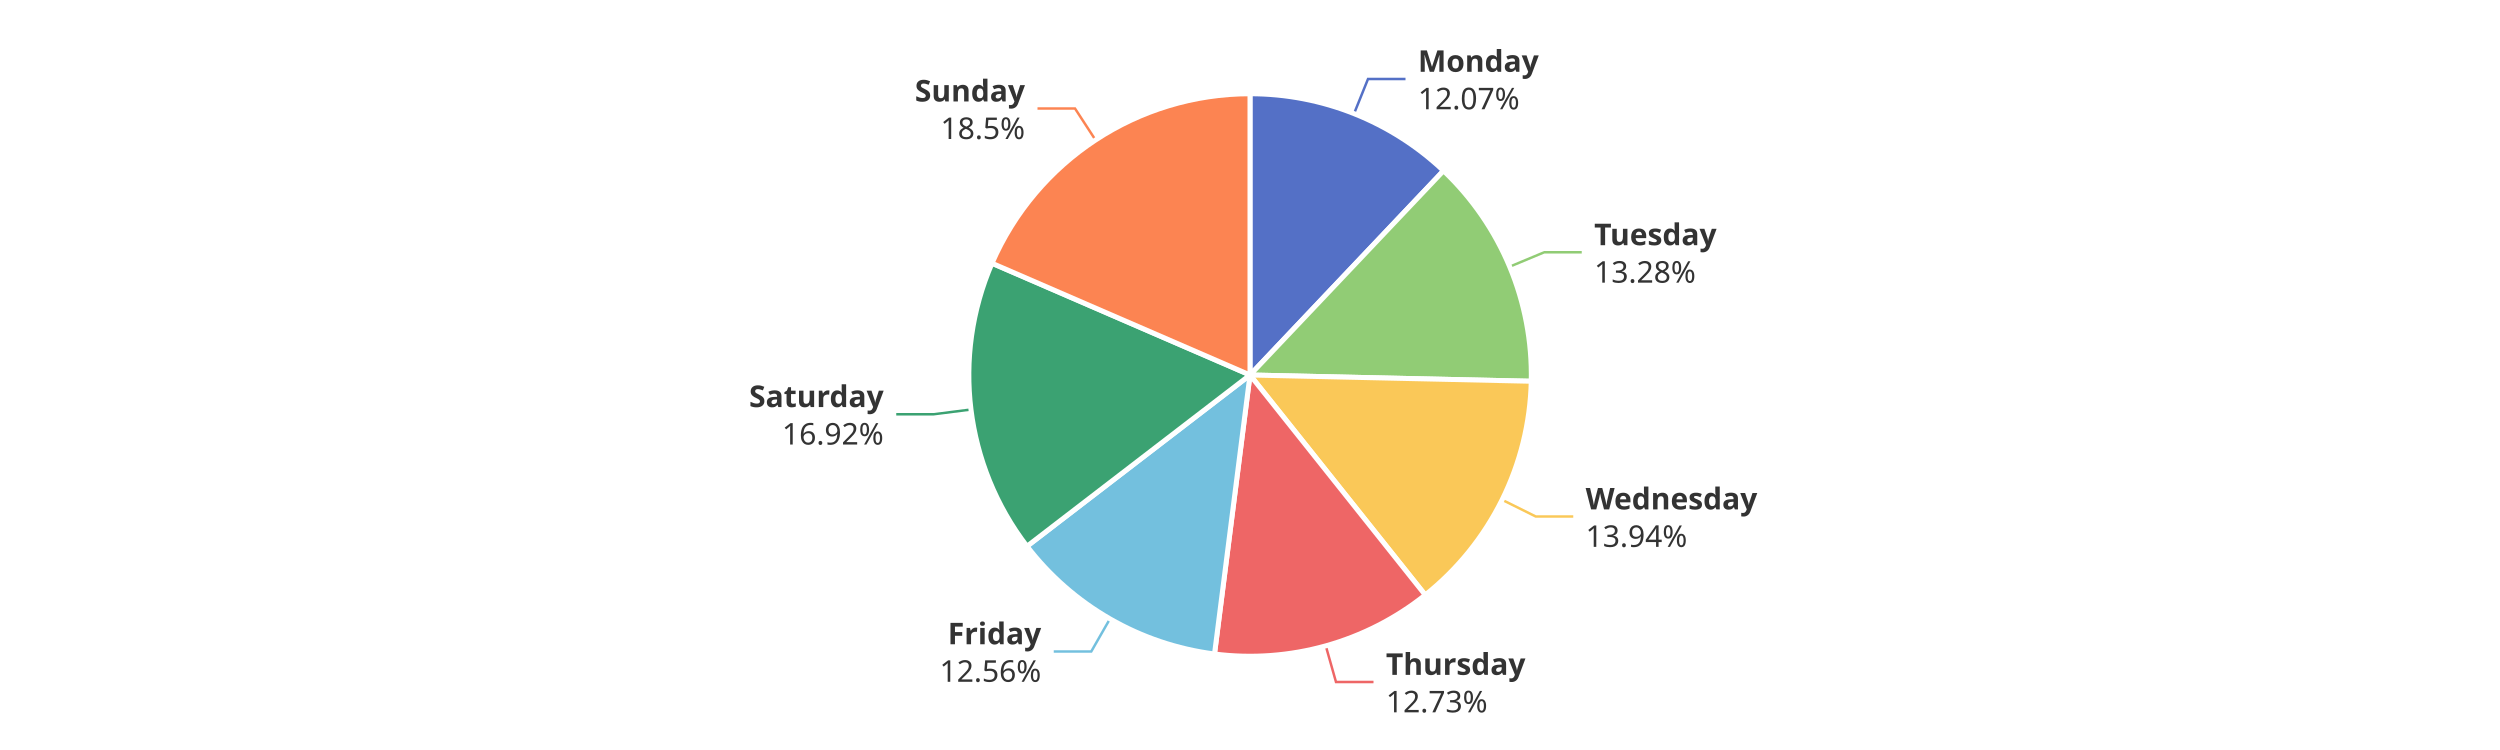
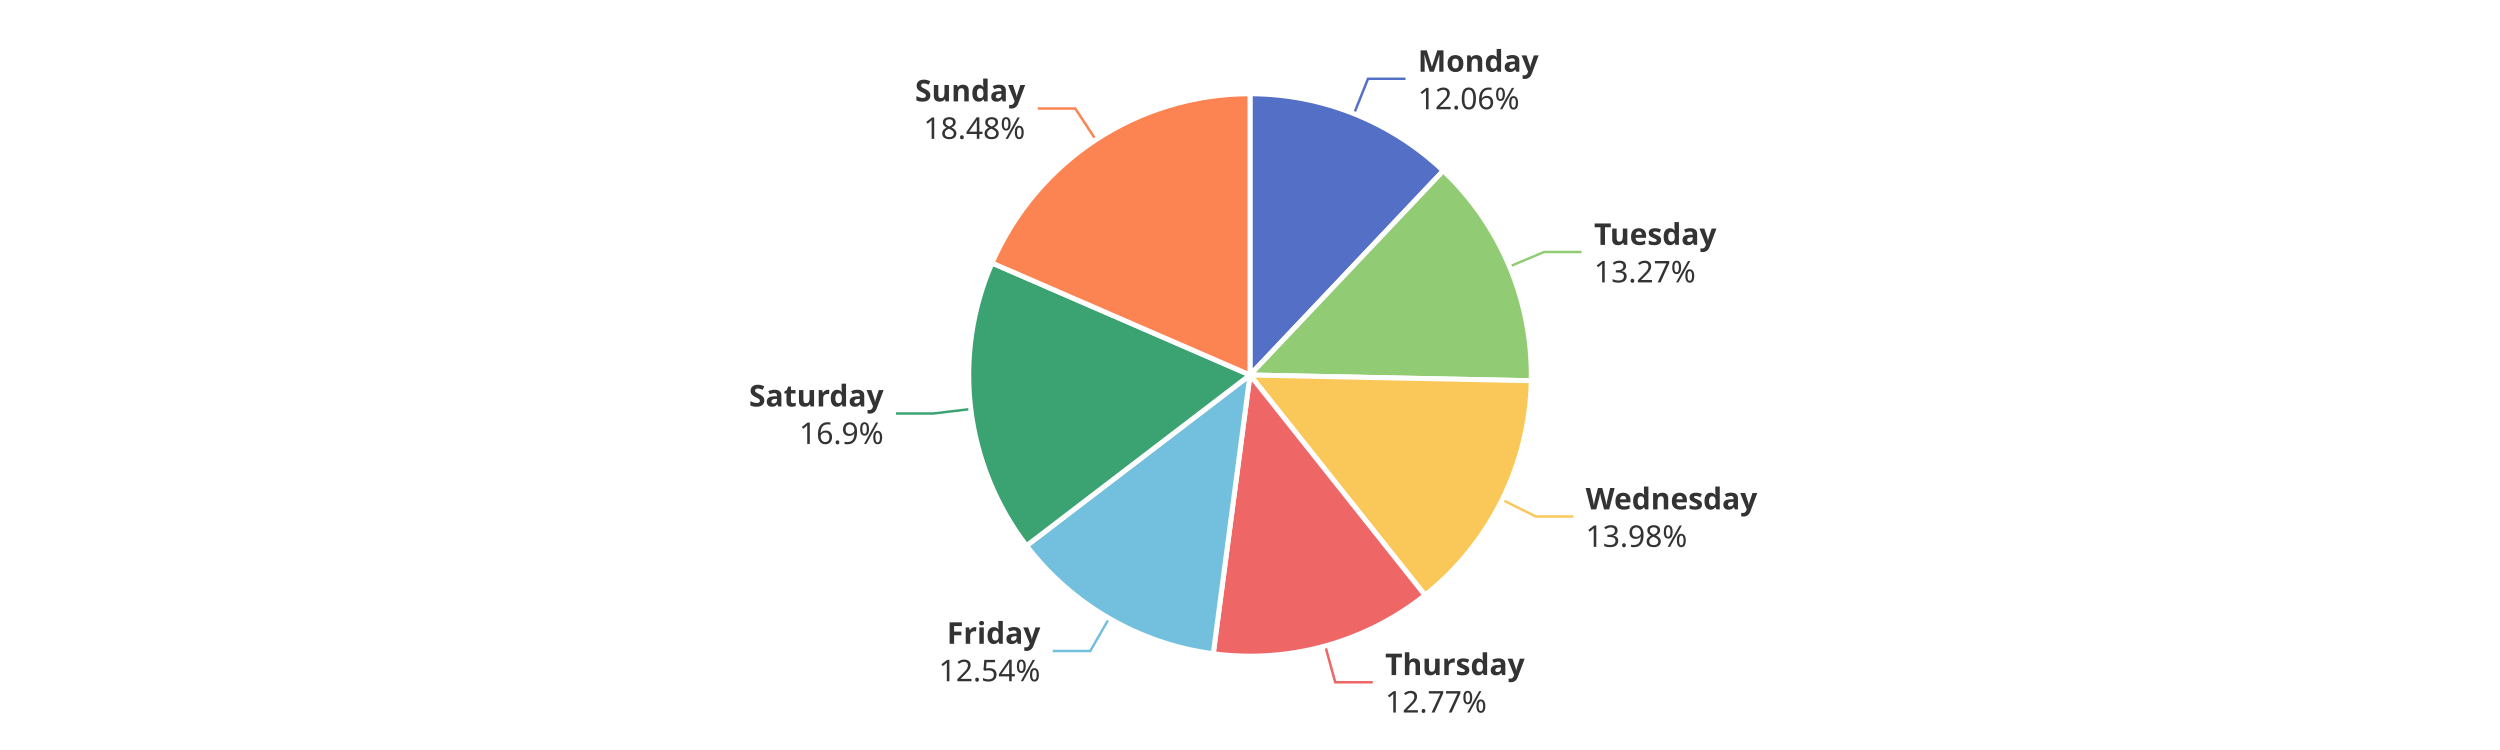
<svg xmlns="http://www.w3.org/2000/svg" width="1000" height="300" version="1.1" baseProfile="full" viewBox="0 0 1000 300">
  <rect width="1000" height="300" x="0" y="0" id="0" fill="#ffffff" />
-   <polyline points="541.6 45.5 547.2 31.6 562.2 31.6" fill="none" stroke="#5470c6" />
-   <polyline points="603.8 106.7 617.7 100.9 632.7 100.9" fill="none" stroke="#91cc75" />
+   <polyline points="541.6 45.5 547.2 31.5 562.2 31.5" fill="none" stroke="#5470c6" />
+   <polyline points="603.8 106.6 617.6 100.8 632.6 100.8" fill="none" stroke="#91cc75" />
  <polyline points="600.8 199.9 614.3 206.6 629.3 206.6" fill="none" stroke="#fac858" />
-   <polyline points="530.3 258.3 534.4 272.8 549.4 272.8" fill="none" stroke="#ee6666" />
-   <polyline points="444 247.5 436.5 260.6 421.5 260.6" fill="none" stroke="#73c0de" />
-   <polyline points="388.4 163.8 373.5 165.7 358.5 165.7" fill="none" stroke="#3ba272" />
-   <polyline points="438.2 56 430 43.4 415 43.4" fill="none" stroke="#fc8452" />
-   <path d="M500 37.5A112.5 112.5 0 0 1 577.4 68.3L500 150Z" fill="#5470c6" stroke="#fff" stroke-width="2" stroke-linejoin="round" />
-   <path d="M577.4 68.3A112.5 112.5 0 0 1 612.5 152.5L500 150Z" fill="#91cc75" stroke="#fff" stroke-width="2" stroke-linejoin="round" />
-   <path d="M612.5 152.5A112.5 112.5 0 0 1 570.1 238L500 150Z" fill="#fac858" stroke="#fff" stroke-width="2" stroke-linejoin="round" />
-   <path d="M570.1 238A112.5 112.5 0 0 1 485.8 261.6L500 150Z" fill="#ee6666" stroke="#fff" stroke-width="2" stroke-linejoin="round" />
-   <path d="M485.8 261.6A112.5 112.5 0 0 1 410.8 218.5L500 150Z" fill="#73c0de" stroke="#fff" stroke-width="2" stroke-linejoin="round" />
-   <path d="M410.8 218.5A112.5 112.5 0 0 1 396.8 105.3L500 150Z" fill="#3ba272" stroke="#fff" stroke-width="2" stroke-linejoin="round" />
-   <path d="M396.8 105.3A112.5 112.5 0 0 1 500 37.5L500 150Z" fill="#fc8452" stroke="#fff" stroke-width="2" stroke-linejoin="round" />
-   <path d="M0 -15l42.8 0l0 30l-42.8 0Z" transform="translate(567.1965 31.557)" fill="none" />
-   <text dominant-baseline="central" text-anchor="start" style="font-size:12px;font-family:sans-serif;font-weight:bold;" y="-7.5" transform="translate(567.1965 31.557)" fill="#333" stroke="rgb(255,255,255)" stroke-width="2" paint-order="stroke" stroke-miterlimit="2">Monday</text>
-   <text dominant-baseline="central" text-anchor="start" style="font-size:12px;font-family:sans-serif;" y="7.5" transform="translate(567.1965 31.557)" fill="#333" stroke="rgb(255,255,255)" stroke-width="2" paint-order="stroke" stroke-miterlimit="2">12.07%</text>
-   <path d="M0 -15l46.2 0l0 30l-46.2 0Z" transform="translate(637.6716 100.912)" fill="none" />
-   <text dominant-baseline="central" text-anchor="start" style="font-size:12px;font-family:sans-serif;font-weight:bold;" y="-7.5" transform="translate(637.6716 100.912)" fill="#333" stroke="rgb(255,255,255)" stroke-width="2" paint-order="stroke" stroke-miterlimit="2">Tuesday</text>
-   <text dominant-baseline="central" text-anchor="start" style="font-size:12px;font-family:sans-serif;" y="7.5" transform="translate(637.6716 100.912)" fill="#333" stroke="rgb(255,255,255)" stroke-width="2" paint-order="stroke" stroke-miterlimit="2">13.28%</text>
+   <polyline points="530.1 258.4 534.1 272.9 549.1 272.9" fill="none" stroke="#ee6666" />
+   <polyline points="443.6 247.4 436.1 260.4 421.1 260.4" fill="none" stroke="#73c0de" />
+   <polyline points="388.3 163.6 373.4 165.4 358.4 165.4" fill="none" stroke="#3ba272" />
+   <polyline points="438.3 55.9 430.1 43.4 415.1 43.4" fill="none" stroke="#fc8452" />
+   <path d="M500 37.5A112.5 112.5 0 0 1 577.3 68.3L500 150Z" fill="#5470c6" stroke="#fff" stroke-width="2" stroke-linejoin="round" />
+   <path d="M577.3 68.3A112.5 112.5 0 0 1 612.5 152.3L500 150Z" fill="#91cc75" stroke="#fff" stroke-width="2" stroke-linejoin="round" />
+   <path d="M612.5 152.3A112.5 112.5 0 0 1 570 238.1L500 150Z" fill="#fac858" stroke="#fff" stroke-width="2" stroke-linejoin="round" />
+   <path d="M570 238.1A112.5 112.5 0 0 1 485.3 261.5L500 150Z" fill="#ee6666" stroke="#fff" stroke-width="2" stroke-linejoin="round" />
+   <path d="M485.3 261.5A112.5 112.5 0 0 1 410.6 218.3L500 150Z" fill="#73c0de" stroke="#fff" stroke-width="2" stroke-linejoin="round" />
+   <path d="M410.6 218.3A112.5 112.5 0 0 1 396.8 105.2L500 150Z" fill="#3ba272" stroke="#fff" stroke-width="2" stroke-linejoin="round" />
+   <path d="M396.8 105.2A112.5 112.5 0 0 1 500 37.5L500 150Z" fill="#fc8452" stroke="#fff" stroke-width="2" stroke-linejoin="round" />
+   <path d="M0 -15l42.8 0l0 30l-42.8 0Z" transform="translate(567.1593 31.5422)" fill="none" />
+   <text dominant-baseline="central" text-anchor="start" style="font-size:12px;font-family:sans-serif;font-weight:bold;" y="-7.5" transform="translate(567.1593 31.5422)" fill="#333" stroke="rgb(255,255,255)" stroke-width="2" paint-order="stroke" stroke-miterlimit="2">Monday</text>
+   <text dominant-baseline="central" text-anchor="start" style="font-size:12px;font-family:sans-serif;" y="7.5" transform="translate(567.1593 31.5422)" fill="#333" stroke="rgb(255,255,255)" stroke-width="2" paint-order="stroke" stroke-miterlimit="2">12.06%</text>
+   <path d="M0 -15l46.2 0l0 30l-46.2 0Z" transform="translate(637.6253 100.8011)" fill="none" />
+   <text dominant-baseline="central" text-anchor="start" style="font-size:12px;font-family:sans-serif;font-weight:bold;" y="-7.5" transform="translate(637.6253 100.8011)" fill="#333" stroke="rgb(255,255,255)" stroke-width="2" paint-order="stroke" stroke-miterlimit="2">Tuesday</text>
+   <text dominant-baseline="central" text-anchor="start" style="font-size:12px;font-family:sans-serif;" y="7.5" transform="translate(637.6253 100.8011)" fill="#333" stroke="rgb(255,255,255)" stroke-width="2" paint-order="stroke" stroke-miterlimit="2">13.27%</text>
  <path d="M0 -15l63.6 0l0 30l-63.6 0Z" transform="translate(634.2507 206.5953)" fill="none" />
  <text dominant-baseline="central" text-anchor="start" style="font-size:12px;font-family:sans-serif;font-weight:bold;" y="-7.5" transform="translate(634.2507 206.5953)" fill="#333" stroke="rgb(255,255,255)" stroke-width="2" paint-order="stroke" stroke-miterlimit="2">Wednesday</text>
-   <text dominant-baseline="central" text-anchor="start" style="font-size:12px;font-family:sans-serif;" y="7.5" transform="translate(634.2507 206.5953)" fill="#333" stroke="rgb(255,255,255)" stroke-width="2" paint-order="stroke" stroke-miterlimit="2">13.94%</text>
-   <path d="M0 -15l50.2 0l0 30l-50.2 0Z" transform="translate(554.3773 272.7781)" fill="none" />
-   <text dominant-baseline="central" text-anchor="start" style="font-size:12px;font-family:sans-serif;font-weight:bold;" y="-7.5" transform="translate(554.3773 272.7781)" fill="#333" stroke="rgb(255,255,255)" stroke-width="2" paint-order="stroke" stroke-miterlimit="2">Thursday</text>
-   <text dominant-baseline="central" text-anchor="start" style="font-size:12px;font-family:sans-serif;" y="7.5" transform="translate(554.3773 272.7781)" fill="#333" stroke="rgb(255,255,255)" stroke-width="2" paint-order="stroke" stroke-miterlimit="2">12.73%</text>
-   <path d="M-40.9 -15l40.9 0l0 30l-40.9 0Z" transform="translate(416.4814 260.5515)" fill="none" />
-   <text dominant-baseline="central" text-anchor="end" style="font-size:12px;font-family:sans-serif;font-weight:bold;" y="-7.5" transform="translate(416.4814 260.5515)" fill="#333" stroke="rgb(255,255,255)" stroke-width="2" paint-order="stroke" stroke-miterlimit="2">Friday</text>
-   <text dominant-baseline="central" text-anchor="end" style="font-size:12px;font-family:sans-serif;" y="7.5" transform="translate(416.4814 260.5515)" fill="#333" stroke="rgb(255,255,255)" stroke-width="2" paint-order="stroke" stroke-miterlimit="2">12.56%</text>
-   <path d="M-48.2 -15l48.2 0l0 30l-48.2 0Z" transform="translate(353.4656 165.662)" fill="none" />
-   <text dominant-baseline="central" text-anchor="end" style="font-size:12px;font-family:sans-serif;font-weight:bold;" y="-7.5" transform="translate(353.4656 165.662)" fill="#333" stroke="rgb(255,255,255)" stroke-width="2" paint-order="stroke" stroke-miterlimit="2">Saturday</text>
-   <text dominant-baseline="central" text-anchor="end" style="font-size:12px;font-family:sans-serif;" y="7.5" transform="translate(353.4656 165.662)" fill="#333" stroke="rgb(255,255,255)" stroke-width="2" paint-order="stroke" stroke-miterlimit="2">16.92%</text>
-   <path d="M-40.9 -15l40.9 0l0 30l-40.9 0Z" transform="translate(409.9996 43.4346)" fill="none" />
-   <text dominant-baseline="central" text-anchor="end" style="font-size:12px;font-family:sans-serif;font-weight:bold;" y="-7.5" transform="translate(409.9996 43.4346)" fill="#333" stroke="rgb(255,255,255)" stroke-width="2" paint-order="stroke" stroke-miterlimit="2">Sunday</text>
-   <text dominant-baseline="central" text-anchor="end" style="font-size:12px;font-family:sans-serif;" y="7.5" transform="translate(409.9996 43.4346)" fill="#333" stroke="rgb(255,255,255)" stroke-width="2" paint-order="stroke" stroke-miterlimit="2">18.5%</text>
+   <text dominant-baseline="central" text-anchor="start" style="font-size:12px;font-family:sans-serif;" y="7.5" transform="translate(634.2507 206.5953)" fill="#333" stroke="rgb(255,255,255)" stroke-width="2" paint-order="stroke" stroke-miterlimit="2">13.98%</text>
+   <path d="M0 -15l50.2 0l0 30l-50.2 0Z" transform="translate(554.0686 272.8641)" fill="none" />
+   <text dominant-baseline="central" text-anchor="start" style="font-size:12px;font-family:sans-serif;font-weight:bold;" y="-7.5" transform="translate(554.0686 272.8641)" fill="#333" stroke="rgb(255,255,255)" stroke-width="2" paint-order="stroke" stroke-miterlimit="2">Thursday</text>
+   <text dominant-baseline="central" text-anchor="start" style="font-size:12px;font-family:sans-serif;" y="7.5" transform="translate(554.0686 272.8641)" fill="#333" stroke="rgb(255,255,255)" stroke-width="2" paint-order="stroke" stroke-miterlimit="2">12.77%</text>
+   <path d="M-40.9 -15l40.9 0l0 30l-40.9 0Z" transform="translate(416.1344 260.3514)" fill="none" />
+   <text dominant-baseline="central" text-anchor="end" style="font-size:12px;font-family:sans-serif;font-weight:bold;" y="-7.5" transform="translate(416.1344 260.3514)" fill="#333" stroke="rgb(255,255,255)" stroke-width="2" paint-order="stroke" stroke-miterlimit="2">Friday</text>
+   <text dominant-baseline="central" text-anchor="end" style="font-size:12px;font-family:sans-serif;" y="7.5" transform="translate(416.1344 260.3514)" fill="#333" stroke="rgb(255,255,255)" stroke-width="2" paint-order="stroke" stroke-miterlimit="2">12.54%</text>
+   <path d="M-48.2 -15l48.2 0l0 30l-48.2 0Z" transform="translate(353.4363 165.4235)" fill="none" />
+   <text dominant-baseline="central" text-anchor="end" style="font-size:12px;font-family:sans-serif;font-weight:bold;" y="-7.5" transform="translate(353.4363 165.4235)" fill="#333" stroke="rgb(255,255,255)" stroke-width="2" paint-order="stroke" stroke-miterlimit="2">Saturday</text>
+   <text dominant-baseline="central" text-anchor="end" style="font-size:12px;font-family:sans-serif;" y="7.5" transform="translate(353.4363 165.4235)" fill="#333" stroke="rgb(255,255,255)" stroke-width="2" paint-order="stroke" stroke-miterlimit="2">16.9%</text>
+   <path d="M-40.9 -15l40.9 0l0 30l-40.9 0Z" transform="translate(410.0666 43.3906)" fill="none" />
+   <text dominant-baseline="central" text-anchor="end" style="font-size:12px;font-family:sans-serif;font-weight:bold;" y="-7.5" transform="translate(410.0666 43.3906)" fill="#333" stroke="rgb(255,255,255)" stroke-width="2" paint-order="stroke" stroke-miterlimit="2">Sunday</text>
+   <text dominant-baseline="central" text-anchor="end" style="font-size:12px;font-family:sans-serif;" y="7.5" transform="translate(410.0666 43.3906)" fill="#333" stroke="rgb(255,255,255)" stroke-width="2" paint-order="stroke" stroke-miterlimit="2">18.48%</text>
</svg>
